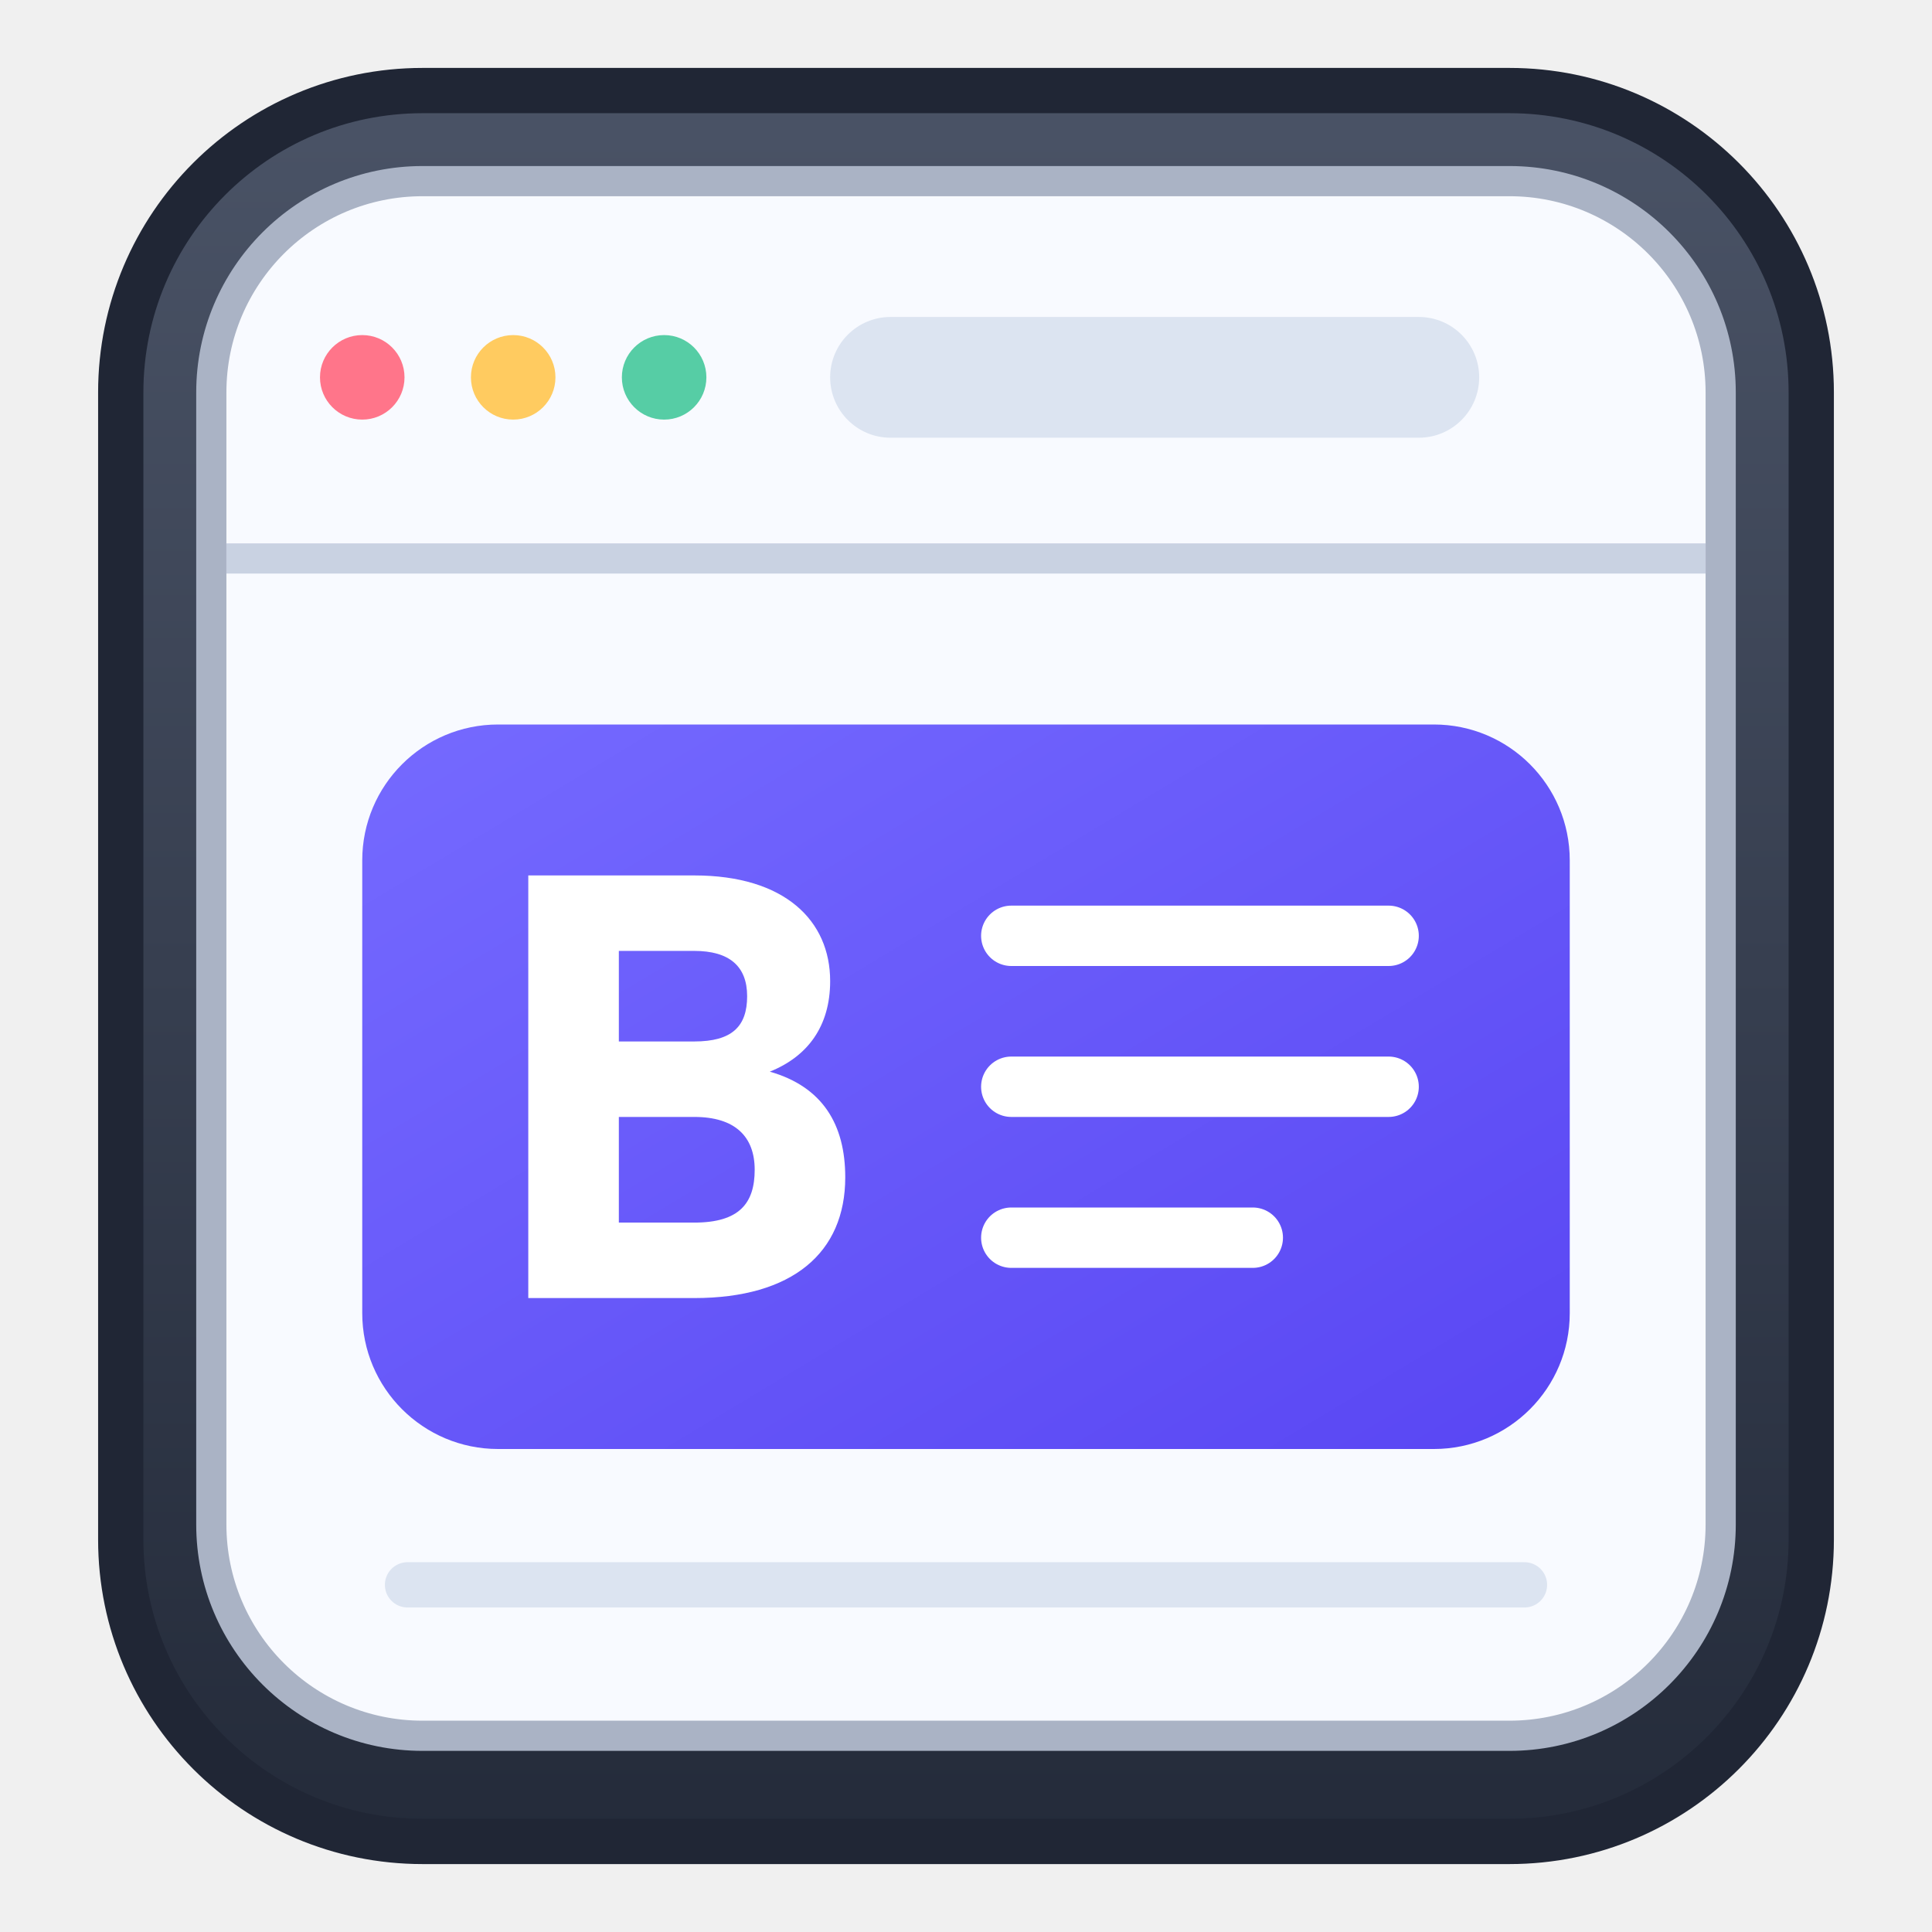
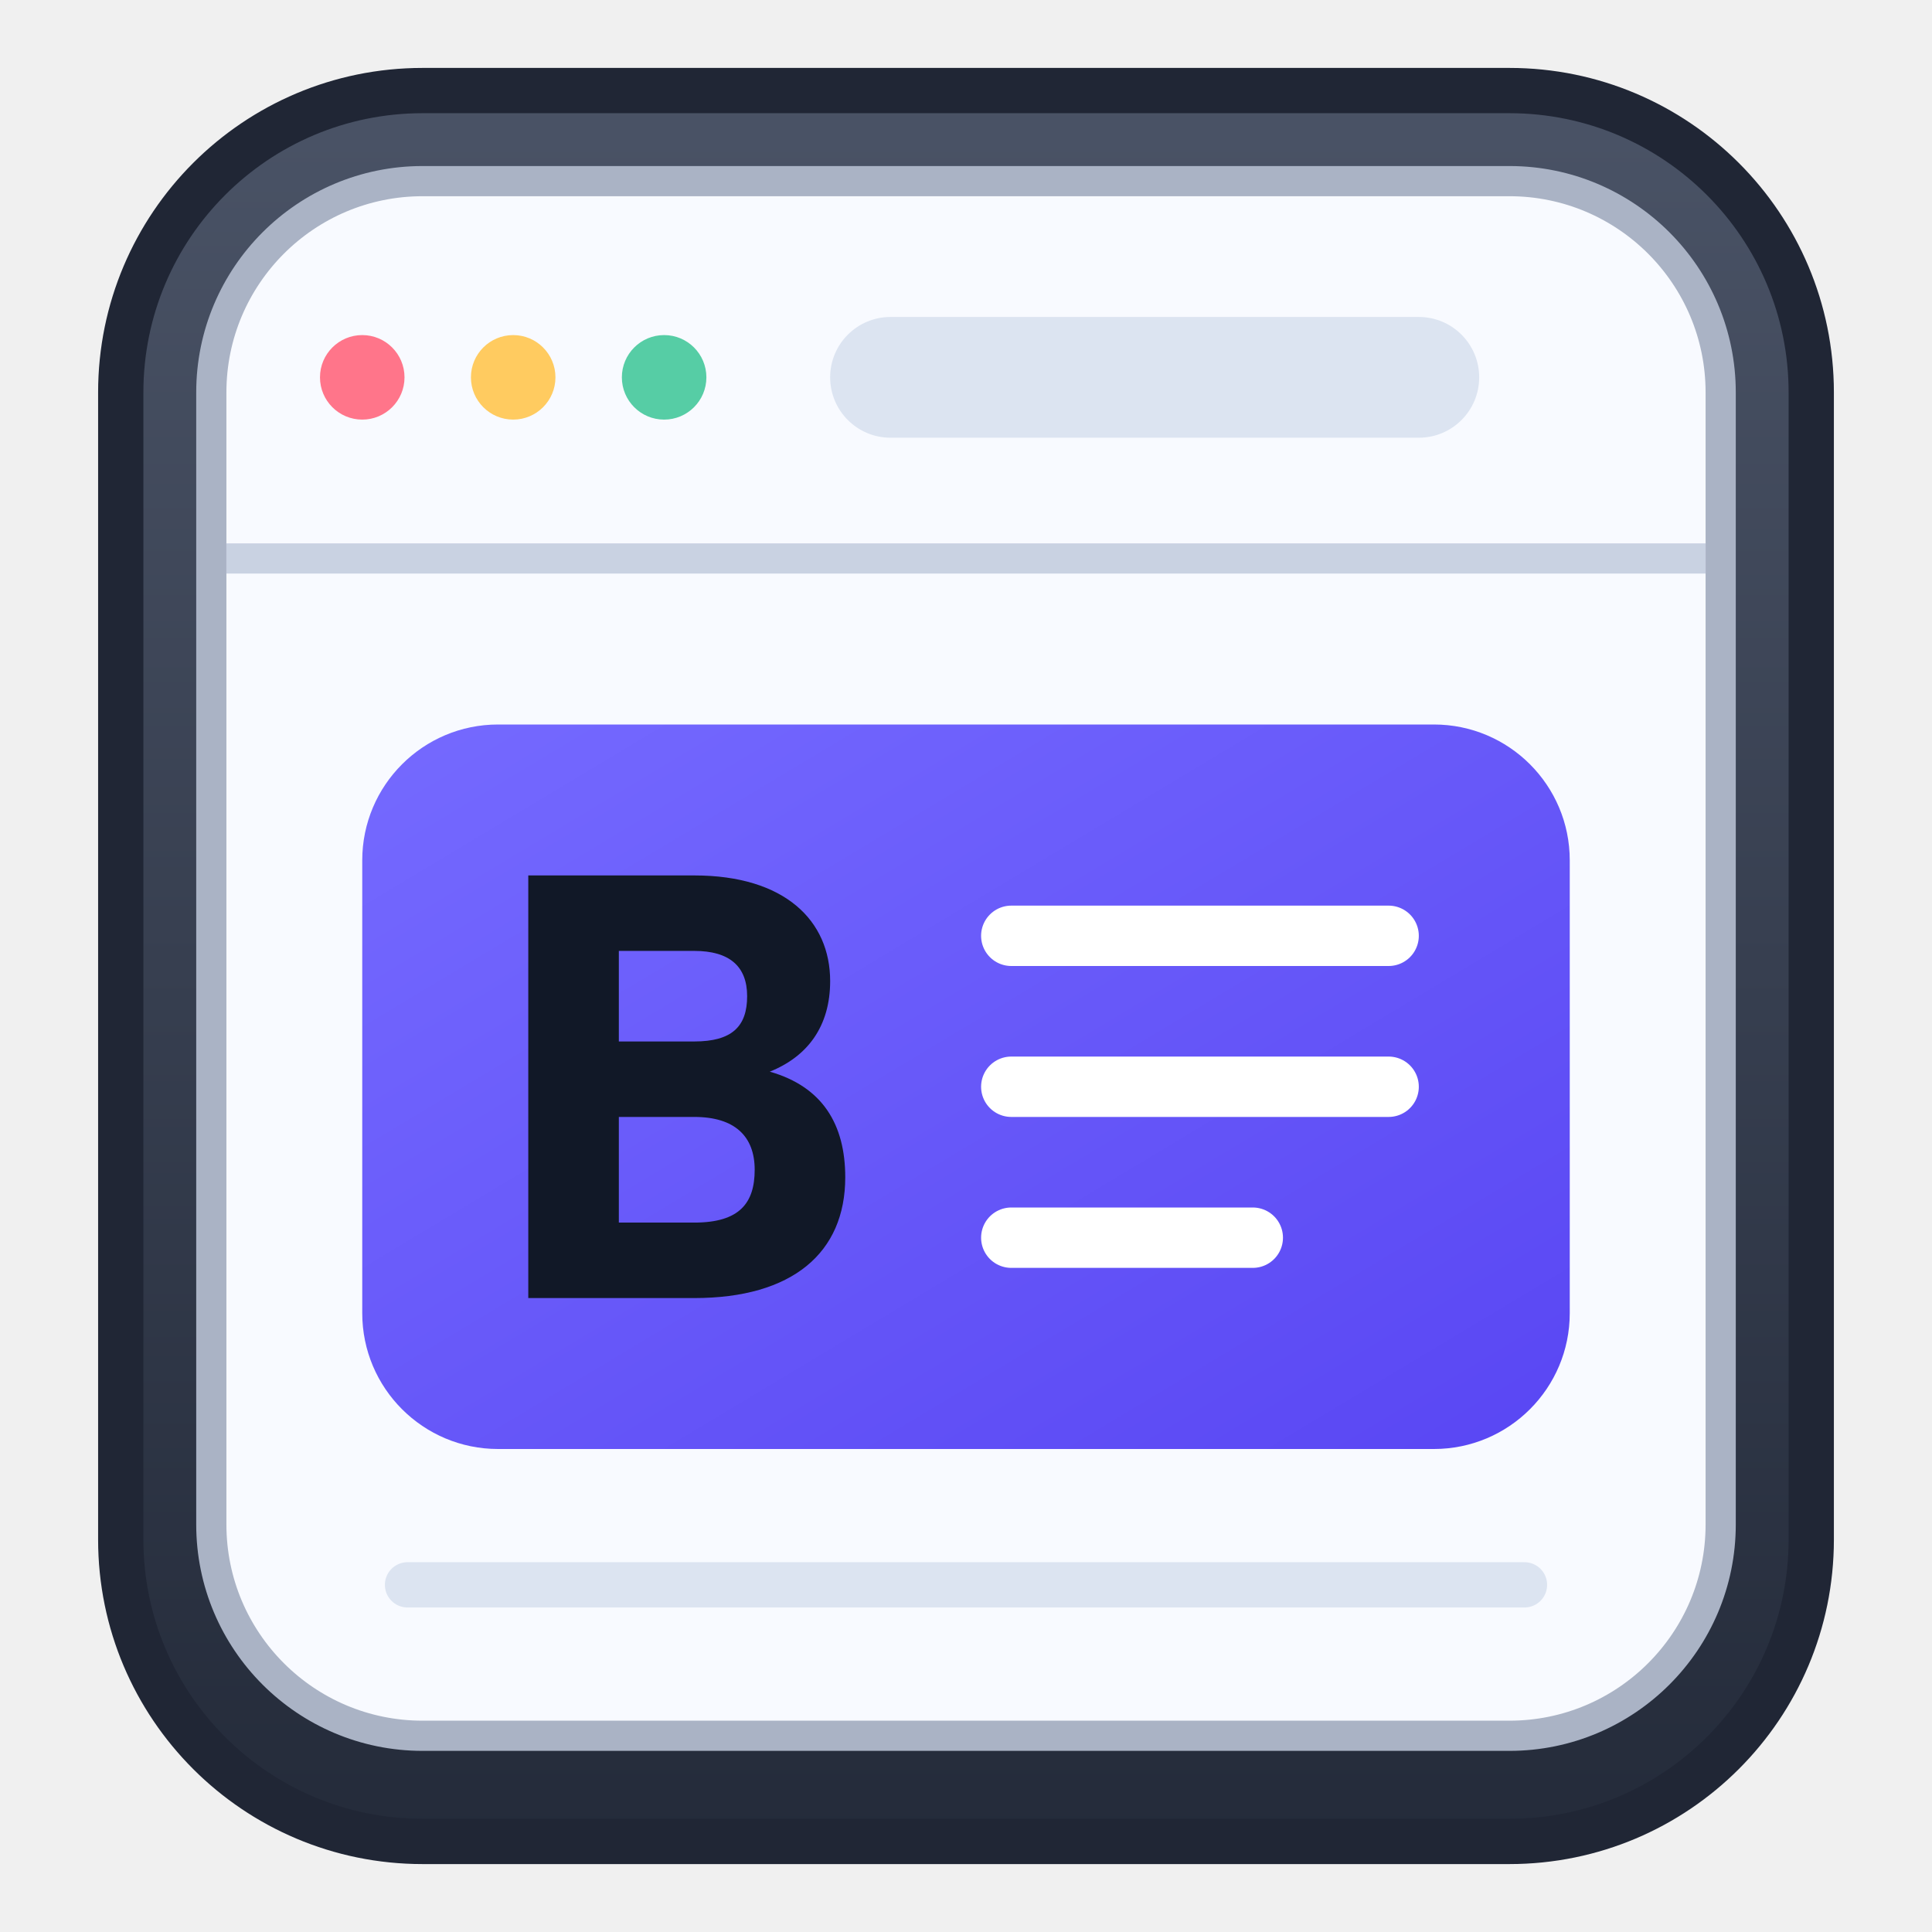
<svg xmlns="http://www.w3.org/2000/svg" viewBox="0 0 128 128" role="img" aria-labelledby="title desc">
  <defs>
    <linearGradient id="frame" x2="0" y2="1">
      <stop stop-color="#4a5366" />
      <stop offset="1" stop-color="#242b3a" />
    </linearGradient>
    <linearGradient id="panel" x2="1" y2="1">
      <stop stop-color="#756aff" />
      <stop offset="1" stop-color="#5946f3" />
    </linearGradient>
  </defs>
  <rect x="8" y="6" width="112" height="116" rx="20" fill="url(#frame)" stroke="#202635" stroke-width="3" />
  <rect x="14" y="12" width="100" height="103" rx="14" fill="#f8faff" stroke="#aab3c5" stroke-width="2" />
  <path d="M15 37h98" stroke="#c9d2e2" stroke-width="2" />
  <circle cx="24" cy="25" r="2.8" fill="#ff758a" />
  <circle cx="34" cy="25" r="2.8" fill="#ffcb60" />
  <circle cx="44" cy="25" r="2.8" fill="#56cda5" />
  <rect x="55" y="21" width="43" height="8" rx="4" fill="#dce4f1" />
  <rect x="24" y="48" width="80" height="48" rx="9" fill="url(#panel)" />
-   <path fill="#fff" fill-rule="evenodd" d="M35 58h11c6 0 9 3 9 7 0 3-1.5 5-4 6 3.5 1 5 3.5 5 7 0 5-3.5 8-10 8H35V58zm6 5v6h5c2.5 0 3.5-1 3.5-3s-1.2-3-3.5-3h-5zm0 11v7h5c3 0 4-1.3 4-3.5S48.7 74 46 74h-5z" />
+   <path fill="#111827" fill-rule="evenodd" d="M35 58h11c6 0 9 3 9 7 0 3-1.5 5-4 6 3.5 1 5 3.5 5 7 0 5-3.5 8-10 8H35V58zm6 5v6h5c2.5 0 3.5-1 3.5-3s-1.2-3-3.5-3h-5zm0 11v7h5c3 0 4-1.3 4-3.5S48.7 74 46 74h-5z" />
  <path d="M67 62h25M67 72h25M67 82h16" fill="none" stroke="#fff" stroke-width="4" stroke-linecap="round" />
  <path d="M27 105h74" stroke="#dce4f1" stroke-width="3" stroke-linecap="round" />
</svg>
